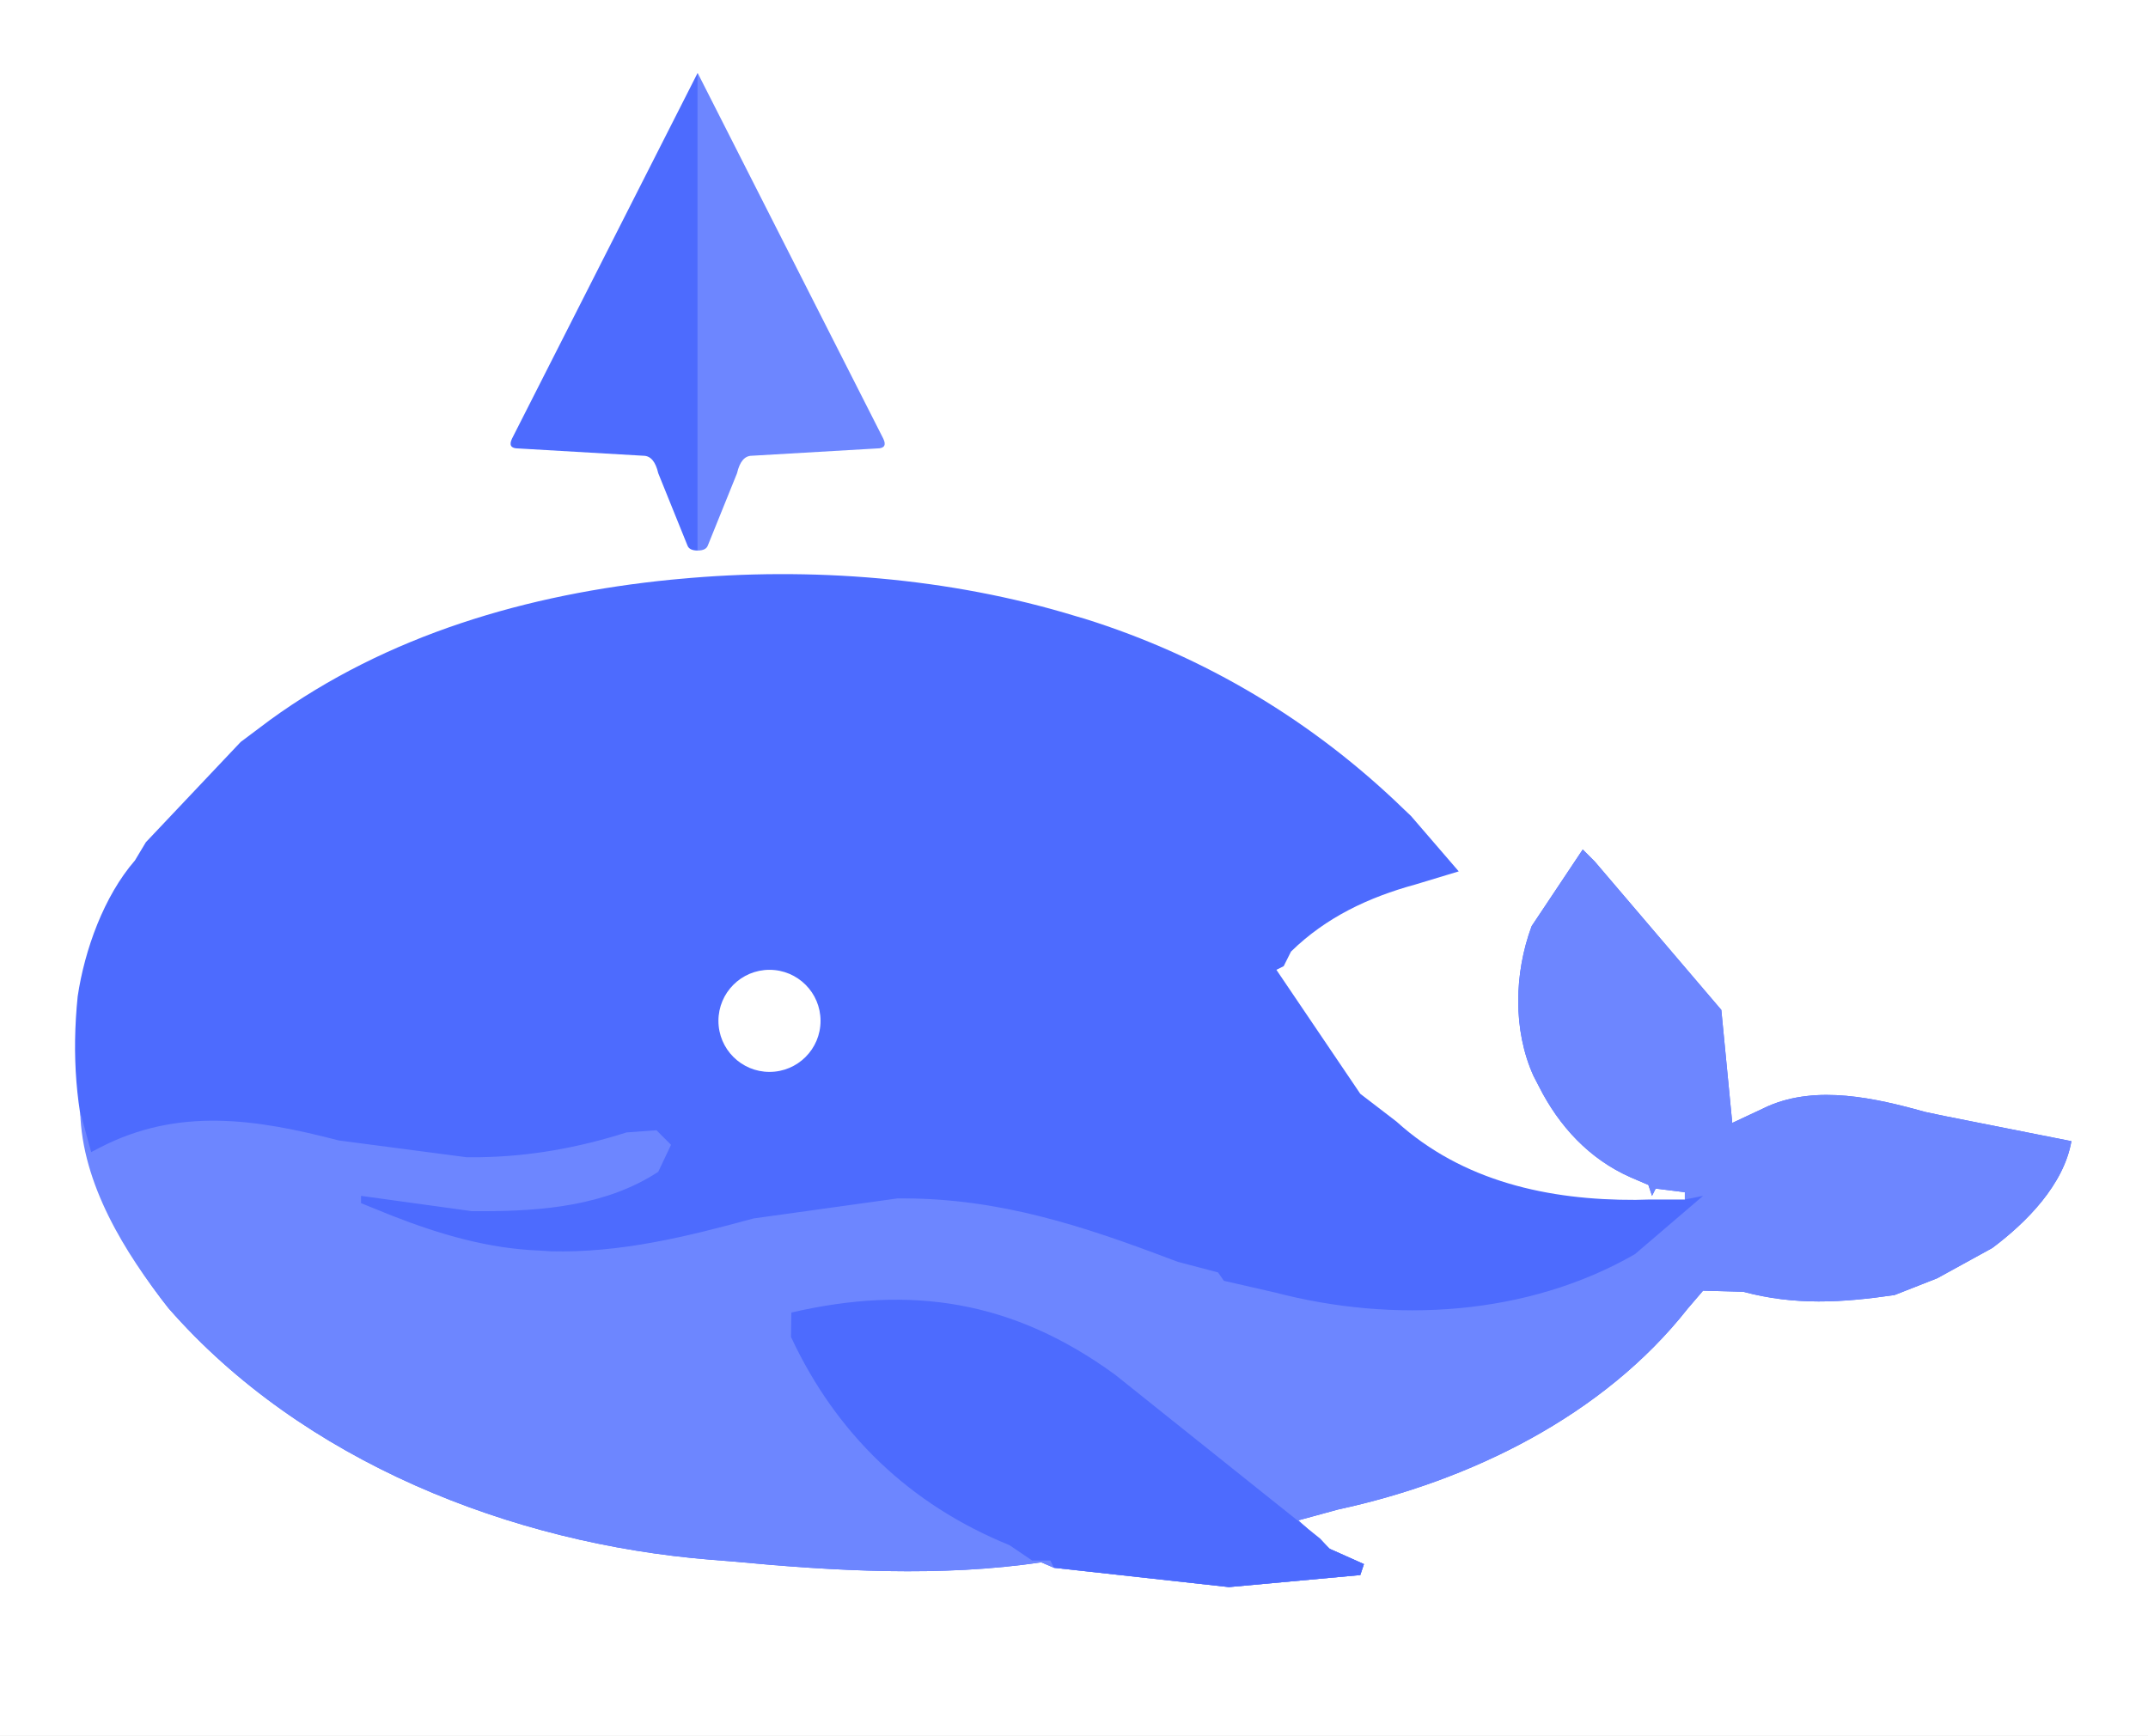
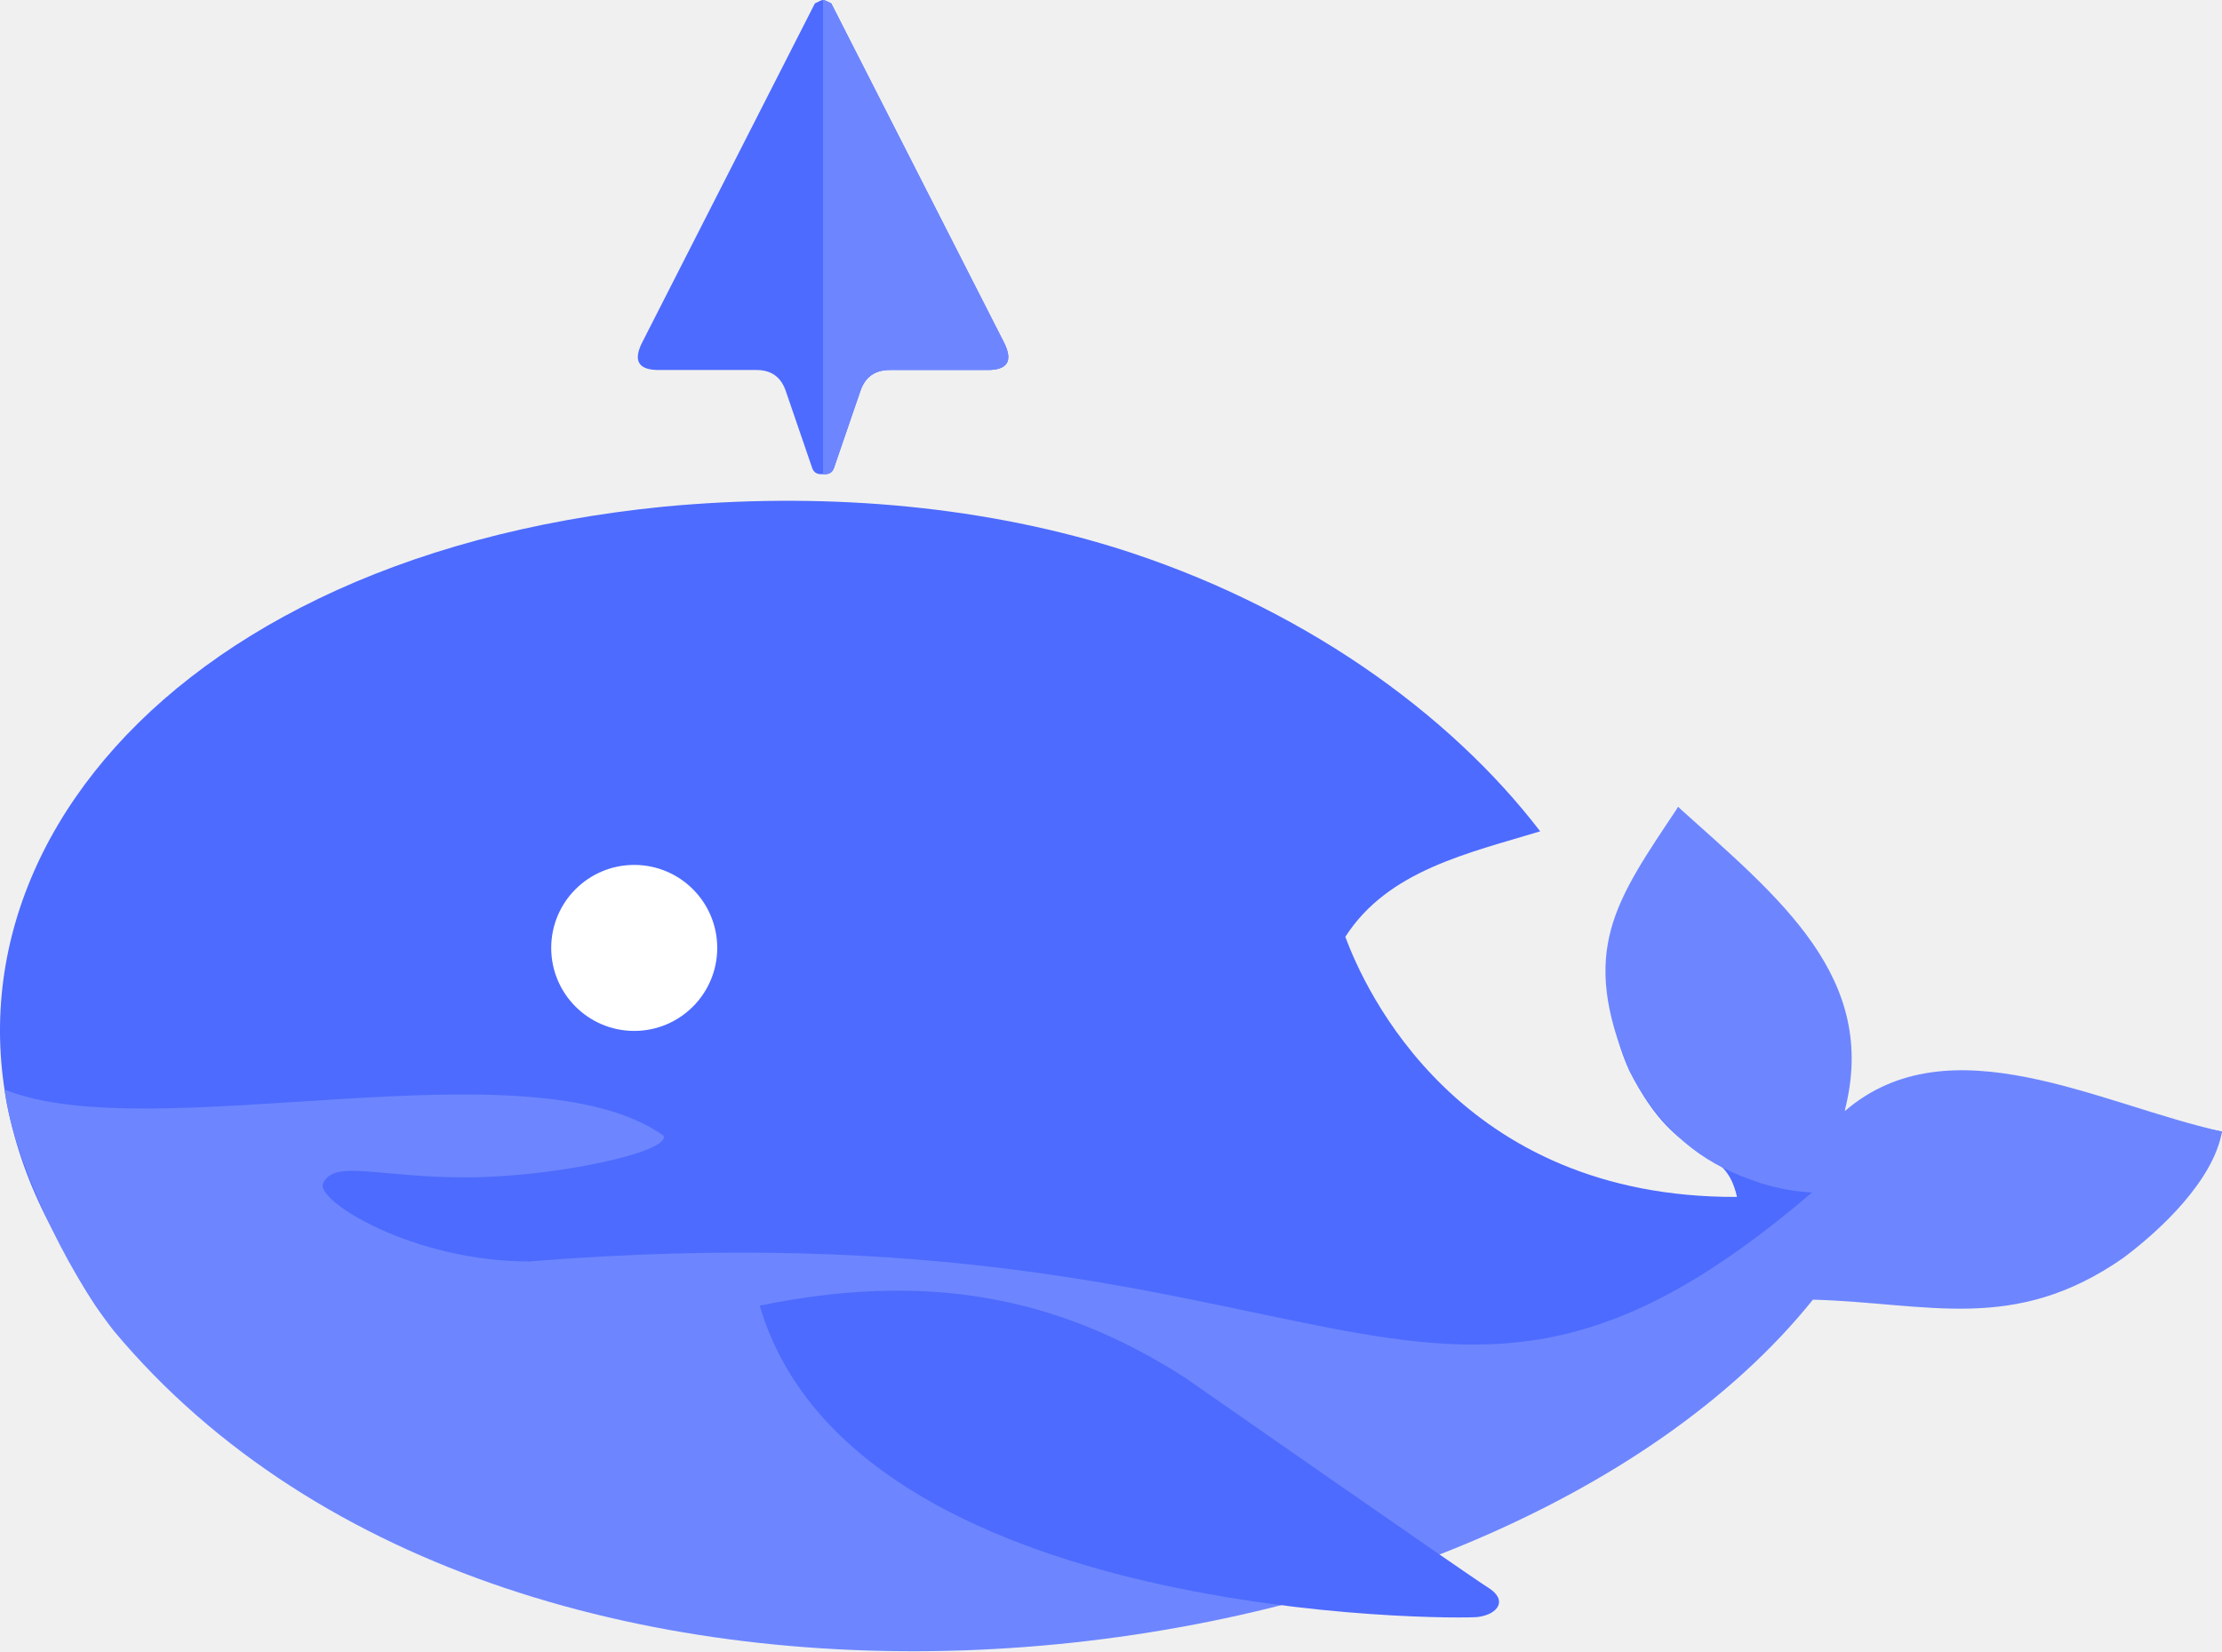
- <svg xmlns="http://www.w3.org/2000/svg" viewBox="-20 -20 589 476" width="589" height="476">
-   <rect x="-20" y="-20" width="589" height="476" fill="white" />
-   <path d="M275 149 L277.4 149.7 C310.4 160 340.2 177.9 365 202 L366.9 203.8 L380 219 L368.1 222.6 C355.3 226.1 343.6 231.6 334 241 L332 245 L330 246 L353 280 L362.9 287.6 C381.1 304.1 404.7 309.2 428.5 309.1 L432.4 309 L442 309 L442 307 L434 306 L433 308 L432 305 L427.1 302.9 C415.8 297.9 407.5 288.9 402 278 L400.5 275.1 C394.8 262.5 395.2 246.9 400 234 L414 213 L417.3 216.3 L452 257 L455 288 L464.8 283.4 C478.3 277.5 494.3 281.2 508 285 L513.2 286.1 L548 293 C545.9 304.9 535.8 315.2 526.3 322.3 L511.2 330.6 L499.5 335.2 C485.1 337.3 472.2 338.1 458 334.3 L447 334 L442.8 338.9 C419.7 368.3 383.1 386.2 347 394 L336 397 L344.6 404.8 L354 409 L353 412 L317 415.3 L269 410 L265.5 408.5 C238.4 412.6 208.4 410.9 181.2 408.3 L174.9 407.8 C120.2 403.4 62.9 380.8 26.2 338.8 C6 313.3 -2 285.6 1.3 253.3 C3.2 240.5 8.5 225.8 17 216 L20 211 L46 183.5 L54 177.5 C86.2 154.1 124.8 142.9 164 139 L166.2 138.8 C202.2 135.4 240.4 138.4 275 149" fill="#4D6BFE" />
-   <path d="M414 213 L417.3 216.3 L452 257 L455 288 L464.8 283.4 C478.3 277.5 494.3 281.2 508 285 L513.2 286.1 L548 293 C545.9 304.9 535.8 315.2 526.3 322.3 L511.2 330.6 L499.5 335.2 C485.1 337.3 472.2 338.1 458 334.3 L447 334 L442.8 338.9 C419.7 368.3 383.1 386.2 347 394 L336 397 L344.6 404.8 L354 409 L353 412 L317 415.3 L269 410 L265.5 408.5 C238.4 412.6 208.4 410.9 181.2 408.3 L174.9 407.8 C120.2 403.4 62.9 380.8 26.2 338.8 C14.2 323.6 2.5 304.7 2 285 L5 296 L7.3 294.8 C28.9 283.6 50.2 286.9 72.9 292.8 L107.9 297.4 L111.5 297.4 C125.3 297.2 138.6 294.8 151.8 290.6 L160 290 L164 294 L160.5 301.4 C146.3 310.7 128.8 312.2 112.3 312.2 L109.4 312.2 L79 308 L79 310 L87.4 313.4 C100.4 318.5 113.9 322.5 128 323 L131 323.2 C150.1 323.7 168.3 319.2 186.6 314.2 L226.1 308.7 L228.1 308.7 C254.2 308.8 276.9 316.2 301.1 325.4 L303 326.1 L314 329 L315.6 331.3 L329.6 334.5 C362.1 343 398.7 341 428.3 324 L447 308 L442 309 L442 307 L434 306 L433 308 L432 305 L427.1 302.9 C415.8 297.9 407.5 288.9 402 278 L400.5 275.1 C394.8 262.5 395.2 246.9 400 234 L414 213" fill="#6D86FF" />
-   <path d="M285.7 357 L342 402 L344.6 404.8 L354 409 L353 412 L317 415.3 L269 410 L268 408 L263 408 L256.8 403.8 C229.5 392.7 209.3 373.3 196.9 346.7 L197 340 C229.9 332.4 257.8 336.7 285.7 357" fill="#4D6BFE" />
-   <circle cx="191" cy="260" r="14.0" fill="white" />
-   <path d="M171.3 0 L120.4 100.3 Q119.1 103.0 122.1 103.0 L156.4 105.0 Q159.4 105.0 160.5 109.8 L168.5 129.6 Q169.0 131.0 171.3 131.0 Z" fill="#4D6BFE" />
-   <path d="M171.3 0 L171.3 131 Q173.6 131.0 174.1 129.6 L182.1 109.8 Q183.2 105.0 186.2 105.0 L220.5 103.0 Q223.5 103.0 222.2 100.3 Z" fill="#6D86FF" />
+ <svg xmlns="http://www.w3.org/2000/svg" viewBox="-20 -20 547.484 406.922" width="547.484" height="406.922" version="1.1" id="svg5">
+   <defs id="defs5" />
+   <path d="m 254.484,114.862 c 45.927,14.271 82.715,40.906 105,70 -17.511,5.361 -37.492,9.566 -48,26 4.706,12.835 27.885,64.388 96.5,64.1 -3.253,-14.406 -13.792,-5.915 -26.5,-31.1 -7.2,-15.5 -3.895,-29.648 0.905,-42.548 l 11.095,-22.452 c 15.868,22.028 41.887,34.948 41.2,63.4 l -0.2,11.6 6.979,10.083 c 17.1,-7.6 32.321,-16.883 46.021,-13.083 l 5.2,1.1 34.8,6.9 C 525.258,271.473 137.485,419.881 5.684,304.662 1.06,298.825 -3.375,289.729 -6.708,283.662 -49.009,206.652 11.951,117.948 143.484,104.862 c 38.2,-3.6 76.4,-0.6 111,10" fill="#4d6bfe" id="path1" />
+   <path d="m 393.484,178.862 c 24.918,22.419 49.627,42.02 41,75 25.887,-22.334 62.847,-1.689 93,5 -2.1,11.9 -14.841,24.049 -24.341,31.149 -26.964,18.772 -48.103,11.042 -76.45,10.269 -79.83,99.291 -318.427,127.703 -418.612,7.733 -12,-15.2 -24.992,-42.934 -26.953,-59.513 36.341,14.725 129.193,-12.193 162.355,11.362 1.842,4.032 -26.943,10.285 -48.713,10.285 -21.77,0 -32.394,-4.468 -35.157,1.456 -2.002,4.293 22.261,19.322 50.826,19.253 200.131,-16.087 219.769,65.38 316.044,-16.994 -7.227,-0.362 -13.44,-2.198 -19.9,-5.1 -11.3,-5 -19.6,-14 -25.1,-24.9 -12.543,-29.672 -3.508,-41.738 12,-65" fill="#6d86ff" id="path2" />
+   <path d="m 272.187,319.651 c 0,0 69.528,48.507 74.493,51.598 4.965,3.09 2.366,6.617 -2.555,7.235 -4.922,0.617 -153.981,1.451 -176.939,-76.728 38.946,-8 71.974,-3.474 105.002,17.896" fill="#4d6bfe" id="path3" style="stroke-width:1.116" />
+   <circle cx="136.267" cy="213.599" r="20.453" fill="#ffffff" id="circle3" style="stroke-width:1.461" />
+   <g id="g5" transform="matrix(0.9171788,0,0,0.9171788,25.68556,-23.28881)">
+     <path d="M 173.5,4.5 220,95.8 q 3.5,7.2 -4.5,7.2 h -26.3 q -6,0 -7.9,5.7 l -7.1,20.7 q -0.6,1.6 -2.4,1.6 h -1 q -1.8,0 -2.4,-1.6 l -7.1,-20.7 q -1.9,-5.7 -7.9,-5.7 h -26.3 q -8,0 -4.5,-7.2 L 169.1,4.5 c 2.5,-1.2 1.9,-1.2 4.4,0 z" fill="#4d6bfe" id="path4" />
+     <path d="M 171.3,3.621 V 131 h 0.5 c 1.2,0 2,-0.533 2.4,-1.6 l 7.1,-20.7 c 1.267,-3.8 3.9,-5.7 7.9,-5.7 h 26.3 c 5.333,0 6.833,-2.4 4.5,-7.2 L 173.5,4.5 c -1.125,-0.546 -2.061,-1.054 -2.2,-0.879 z" fill="#6d86ff" id="path5" />
+   </g>
</svg>
